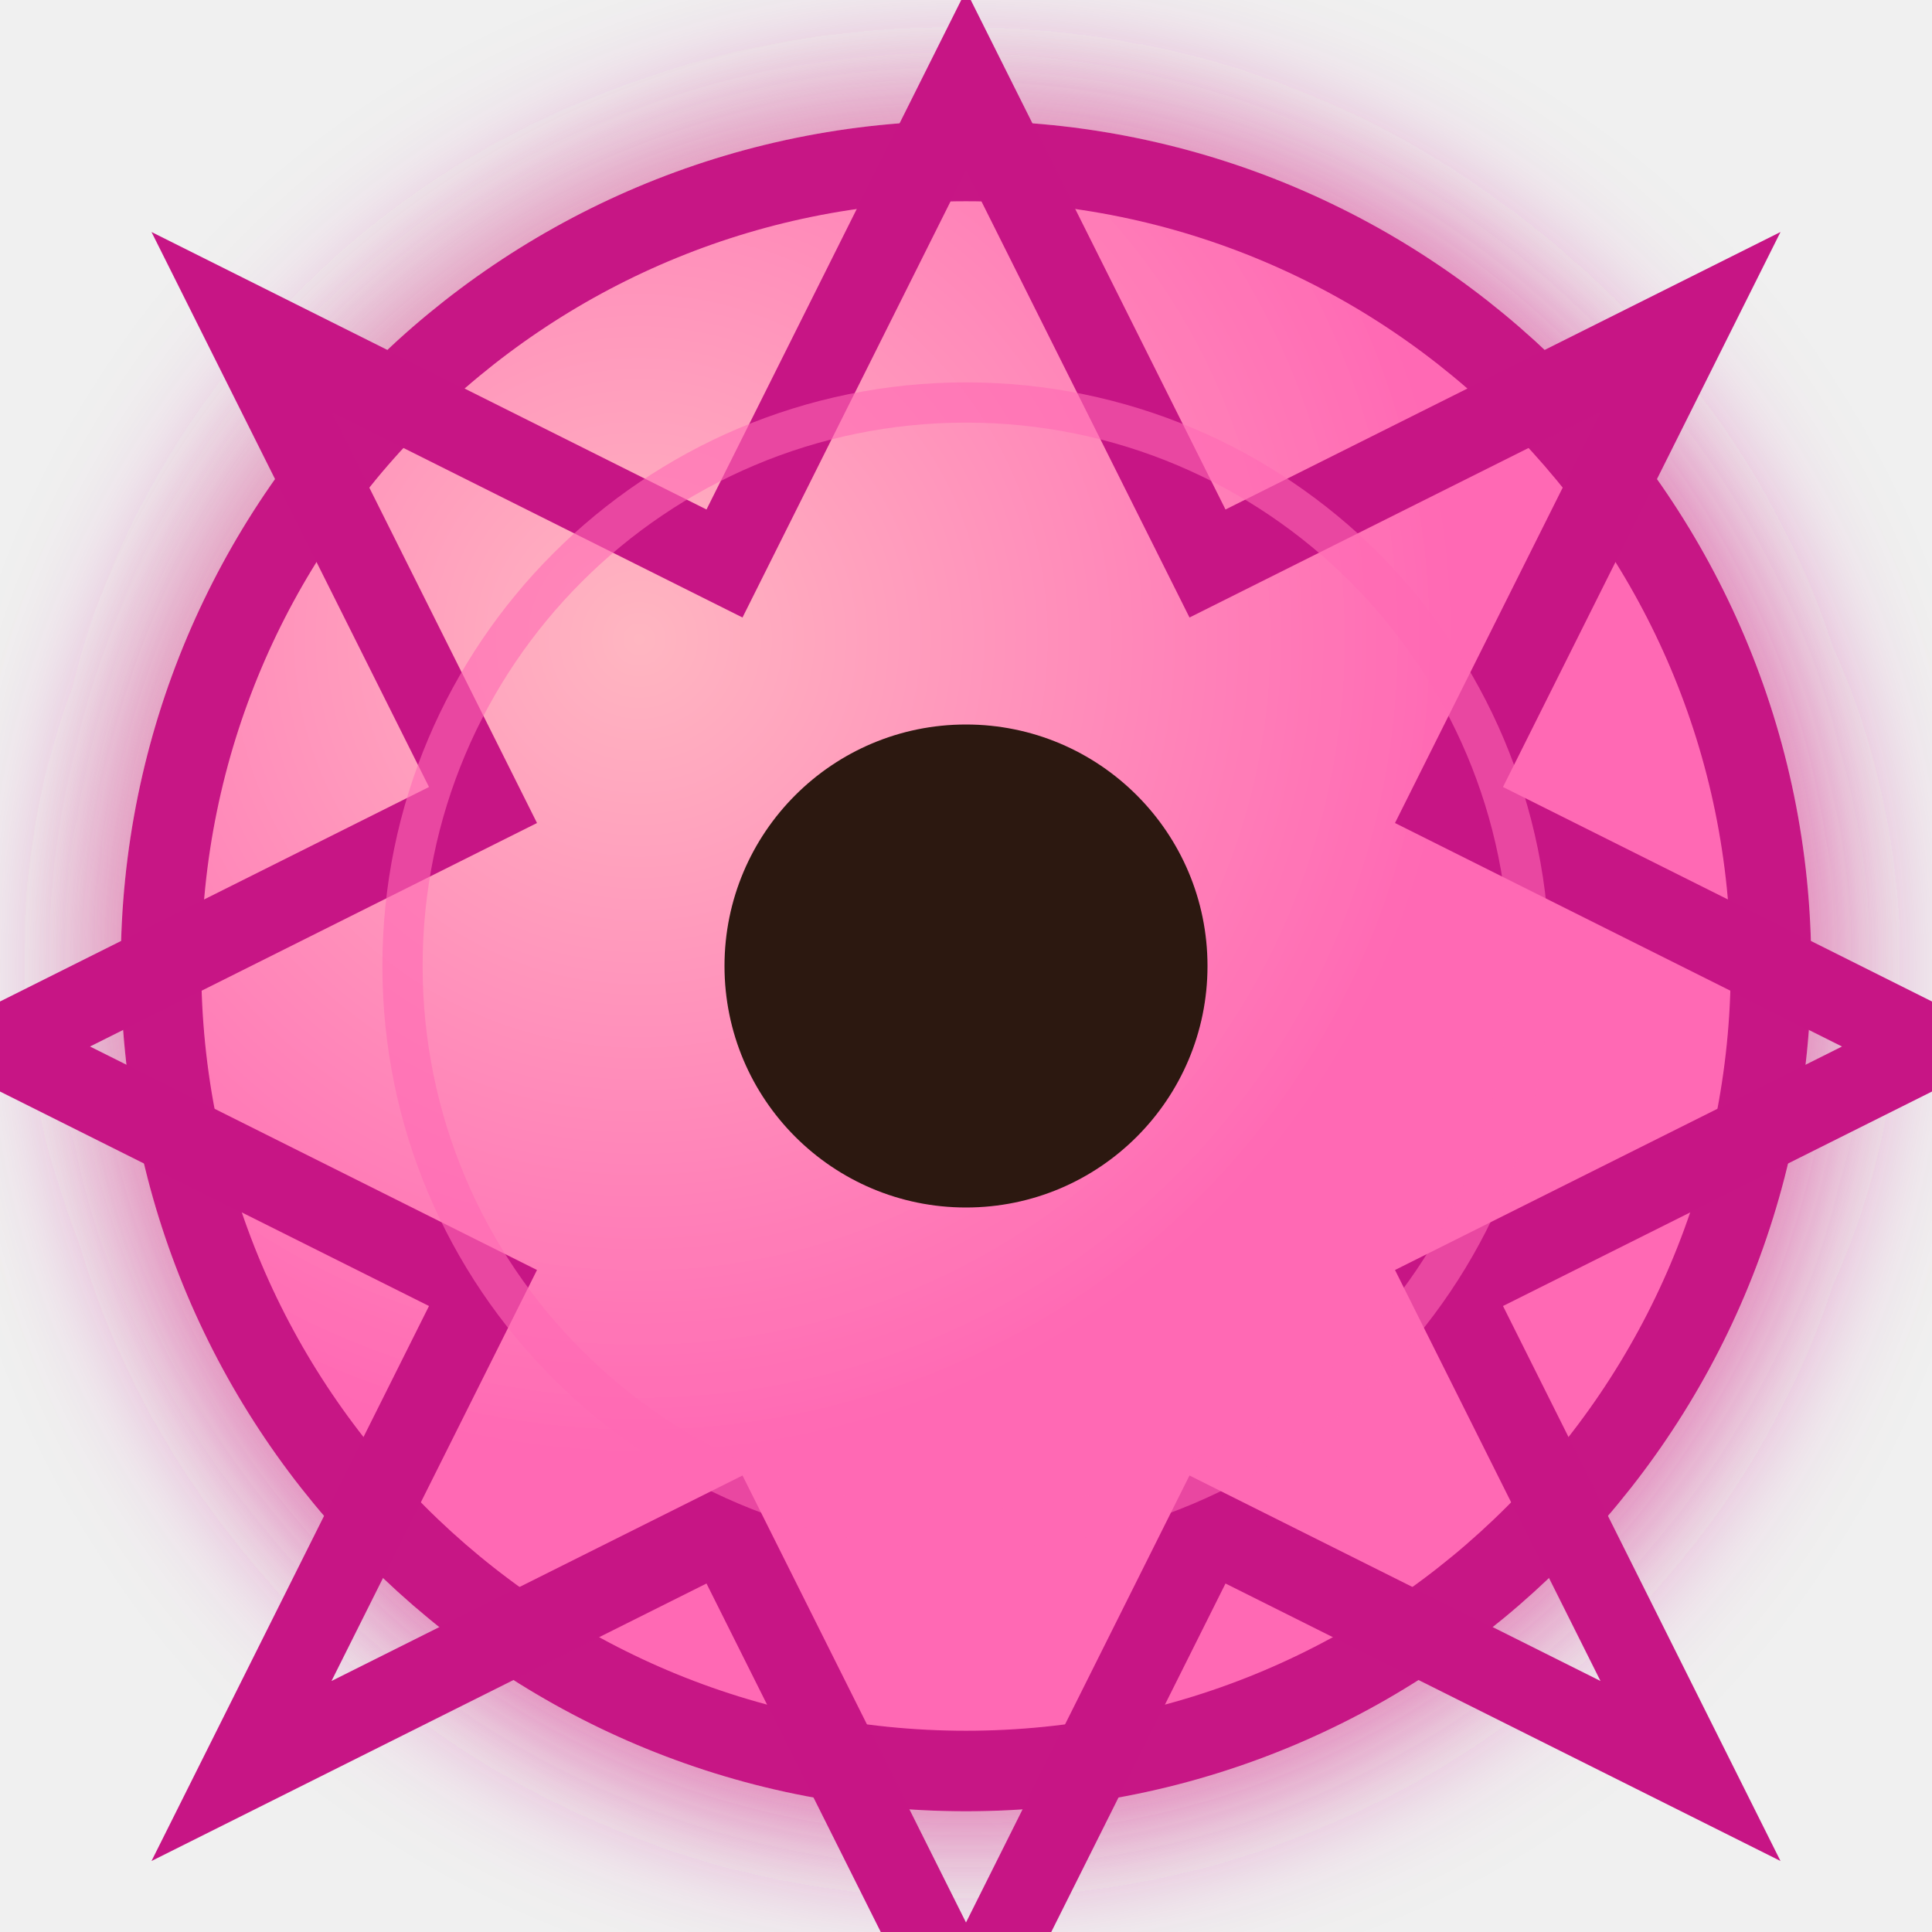
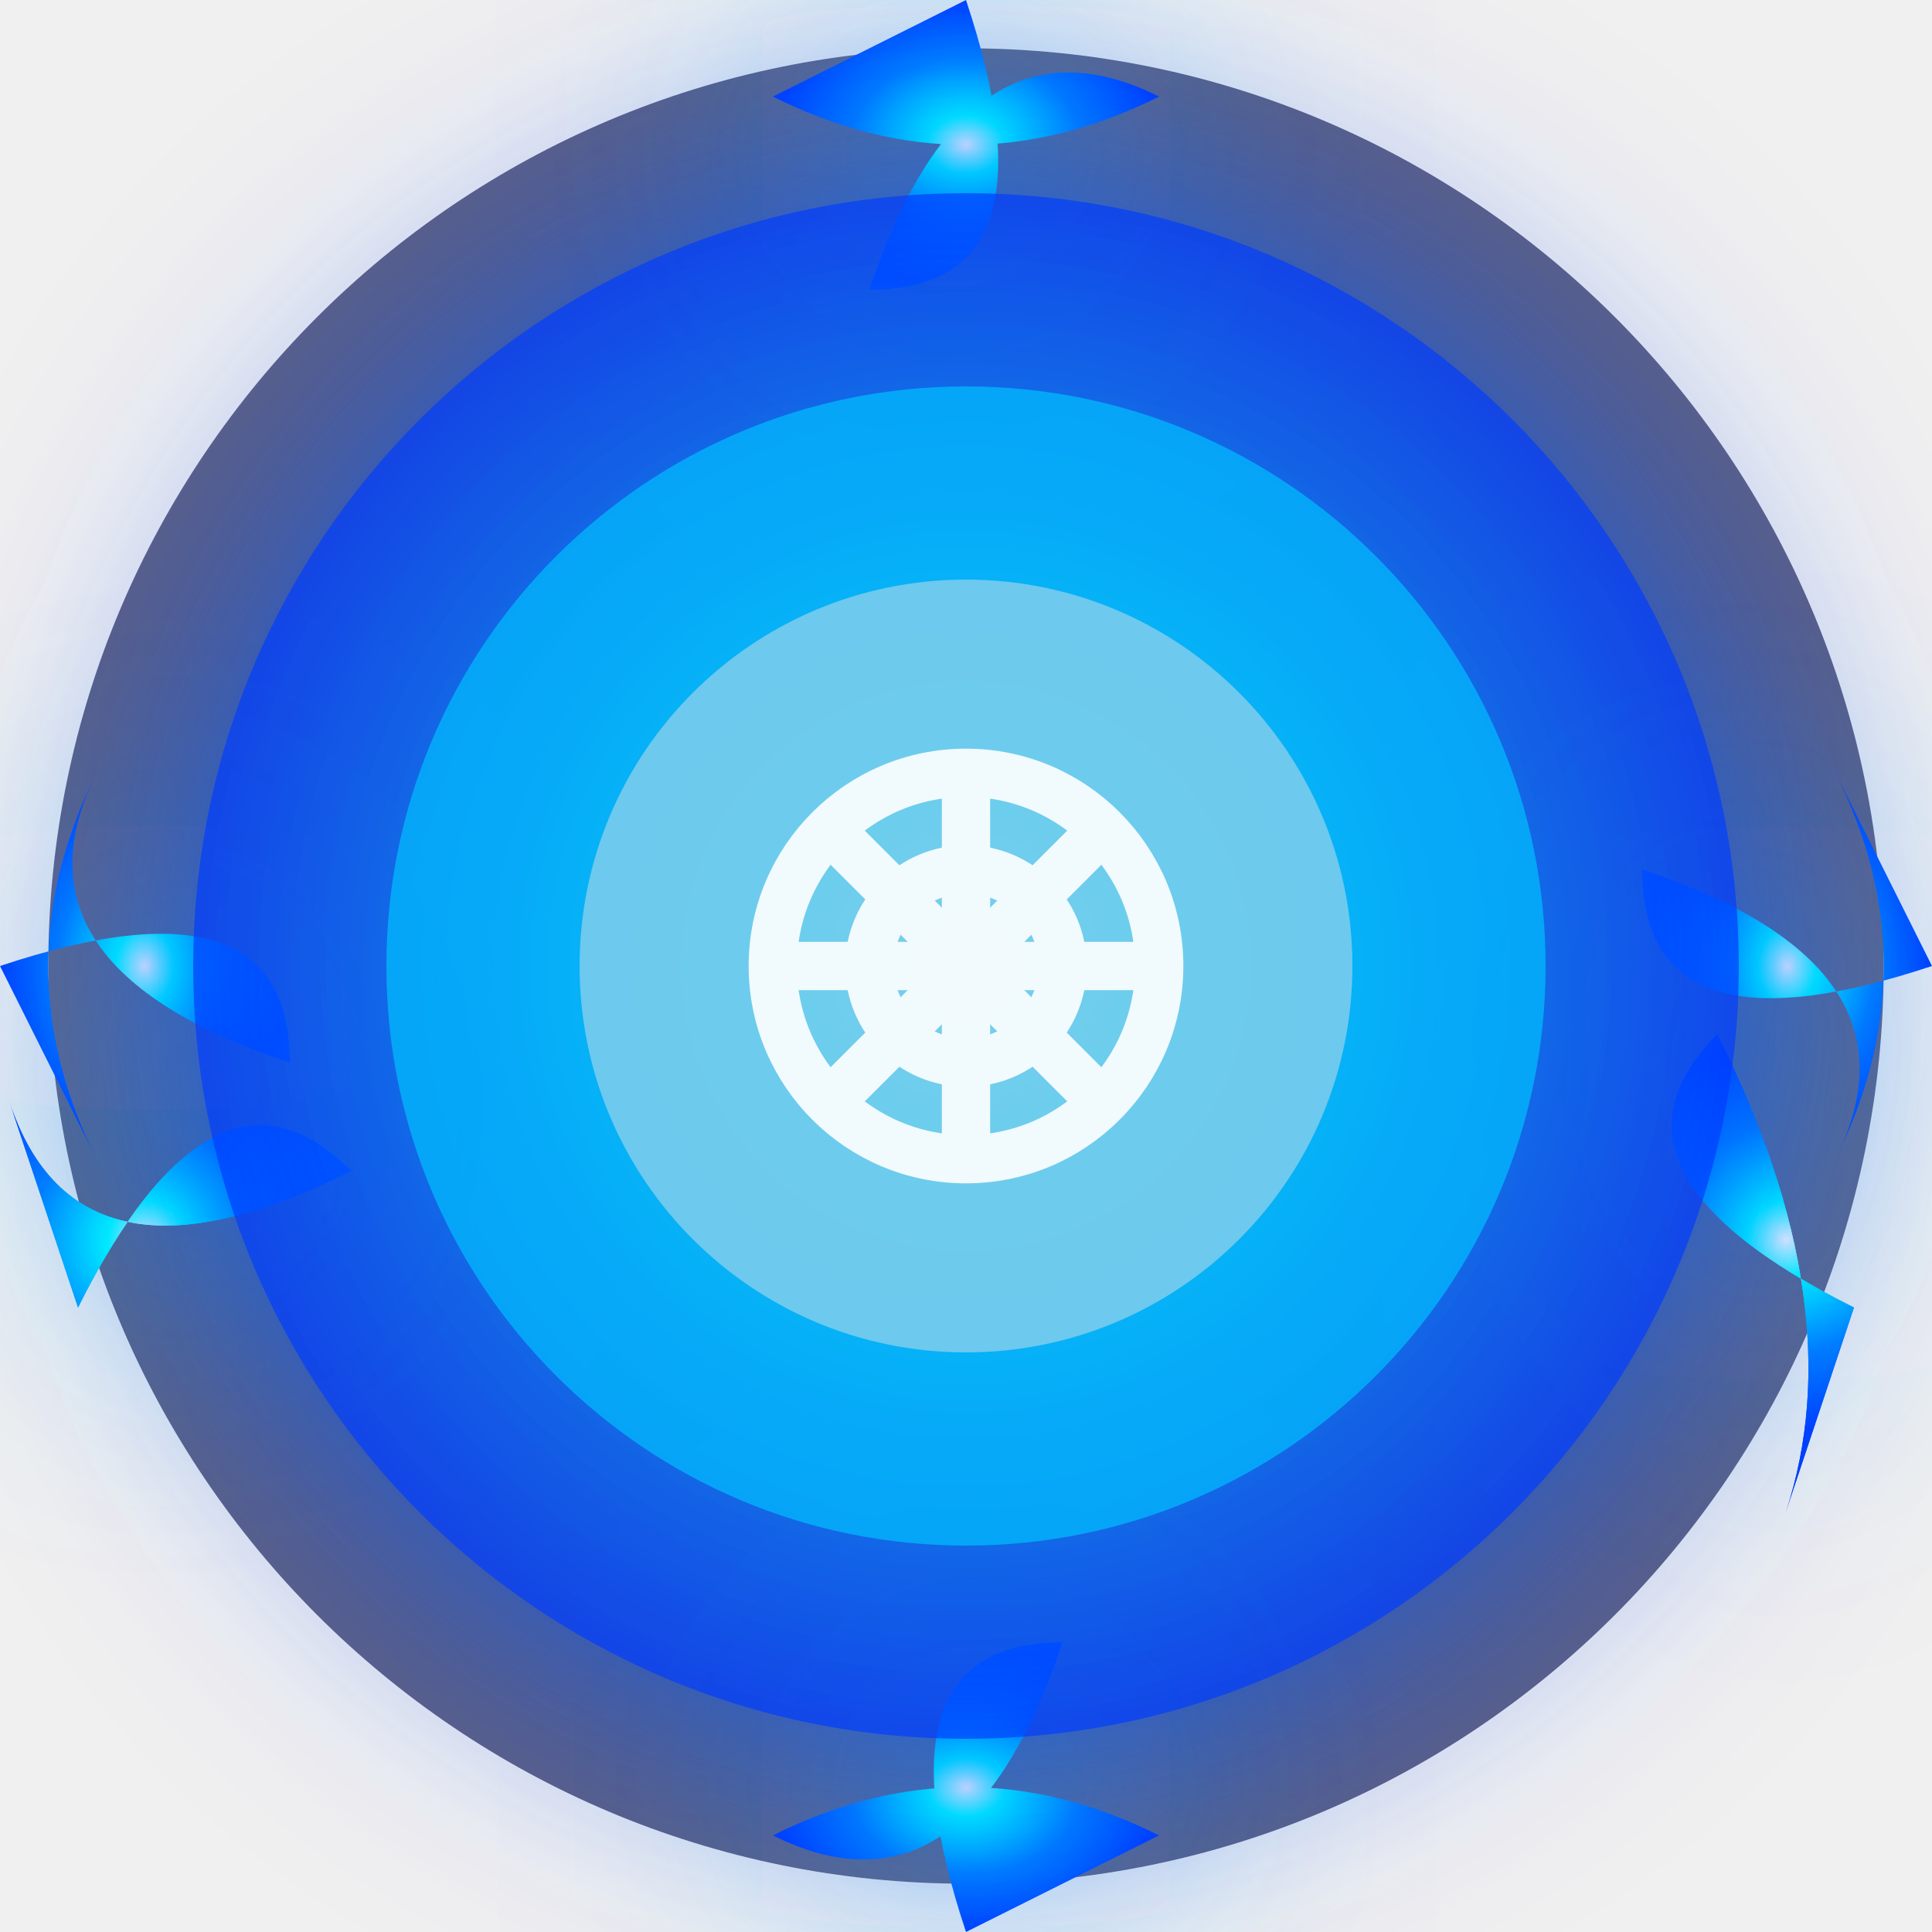
- <svg xmlns="http://www.w3.org/2000/svg" width="24" height="24" viewBox="0 0 24 24">
+ <svg xmlns="http://www.w3.org/2000/svg" width="40" height="40" viewBox="0 0 40 40">
  <defs>
-     <radialGradient id="plasmaGrad" cx="30%" cy="30%">
-       <stop offset="0%" style="stop-color:#ffb6c1" />
-       <stop offset="100%" style="stop-color:#ff69b4" />
+     <radialGradient id="plasmaGrad" cx="50%" cy="50%">
+       <stop offset="0%" style="stop-color:#ffffff;stop-opacity:1" />
+       <stop offset="20%" style="stop-color:#00ffff;stop-opacity:1" />
+       <stop offset="60%" style="stop-color:#0080ff;stop-opacity:1" />
+       <stop offset="100%" style="stop-color:#0040ff;stop-opacity:1" />
    </radialGradient>
-     <filter id="plasma-glow">
-       <feGaussianBlur stdDeviation="1" result="coloredBlur" />
+     <filter id="plasmaGlow" x="-50%" y="-50%" width="200%" height="200%">
+       <feGaussianBlur stdDeviation="3" result="coloredBlur" />
      <feMerge>
        <feMergeNode in="coloredBlur" />
        <feMergeNode in="SourceGraphic" />
      </feMerge>
    </filter>
  </defs>
-   <circle cx="12" cy="12" r="10" fill="url(#plasmaGrad)" stroke="#c71585" stroke-width="1" filter="url(#plasma-glow)" />
-   <circle cx="12" cy="12" r="3" fill="#2c1810" />
-   <g stroke="#c71585" stroke-width="1" fill="none">
-     <path d="M12,1 L15,7 L21,4 L18,10 L24,13 L18,16 L21,22 L15,19 L12,25 L9,19 L3,22 L6,16 L0,13 L6,10 L3,4 L9,7 Z" />
+   <circle cx="20" cy="20" r="19" fill="#000033" opacity="0.6" />
+   <g fill="url(#plasmaGrad)" filter="url(#plasmaGlow)">
+     <path d="M20,0 L16,2 Q20,4 24,2 Q20,0 18,6 Q22,6 20,0" />
+     <path d="M38,12 L36,8 Q38,12 40,16 Q38,12 32,10 Q32,14 38,12" transform="rotate(45 20 20)" />
+     <path d="M40,20 L38,16 Q40,20 38,24 Q40,20 34,18 Q34,22 40,20" />
+     <path d="M38,28 L40,24 Q38,28 36,32 Q38,28 32,26 Q32,30 38,28" transform="rotate(135 20 20)" />
+     <path d="M20,40 L24,38 Q20,36 16,38 Q20,40 22,34 Q18,34 20,40" />
+     <path d="M2,28 L4,32 Q2,28 0,24 Q2,28 8,30 Q8,26 2,28" transform="rotate(225 20 20)" />
+     <path d="M0,20 L2,24 Q0,20 2,16 Q0,20 6,22 Q6,18 0,20" />
+     <path d="M2,12 L0,16 Q2,12 4,8 Q2,12 8,14 Q8,10 2,12" transform="rotate(315 20 20)" />
  </g>
-   <circle cx="12" cy="12" r="7" fill="none" stroke="#ff69b4" stroke-width="0.5" opacity="0.6">
-     <animate attributeName="r" values="7;9;7" dur="2s" repeatCount="indefinite" />
-     <animate attributeName="opacity" values="0.6;0.2;0.6" dur="2s" repeatCount="indefinite" />
-   </circle>
+   <circle cx="20" cy="20" r="16" fill="url(#plasmaGrad)" filter="url(#plasmaGlow)" opacity="0.8" />
+   <circle cx="20" cy="20" r="12" fill="#00bfff" opacity="0.7" />
+   <circle cx="20" cy="20" r="8" fill="#87ceeb" opacity="0.8" />
+   <g stroke="#ffffff" stroke-width="1" fill="none" opacity="0.9">
+     <circle cx="20" cy="20" r="4" />
+     <circle cx="20" cy="20" r="2" />
+     <line x1="16" y1="20" x2="24" y2="20" />
+     <line x1="20" y1="16" x2="20" y2="24" />
+     <line x1="17.2" y1="17.2" x2="22.8" y2="22.8" />
+     <line x1="22.8" y1="17.2" x2="17.2" y2="22.8" />
+   </g>
</svg>
